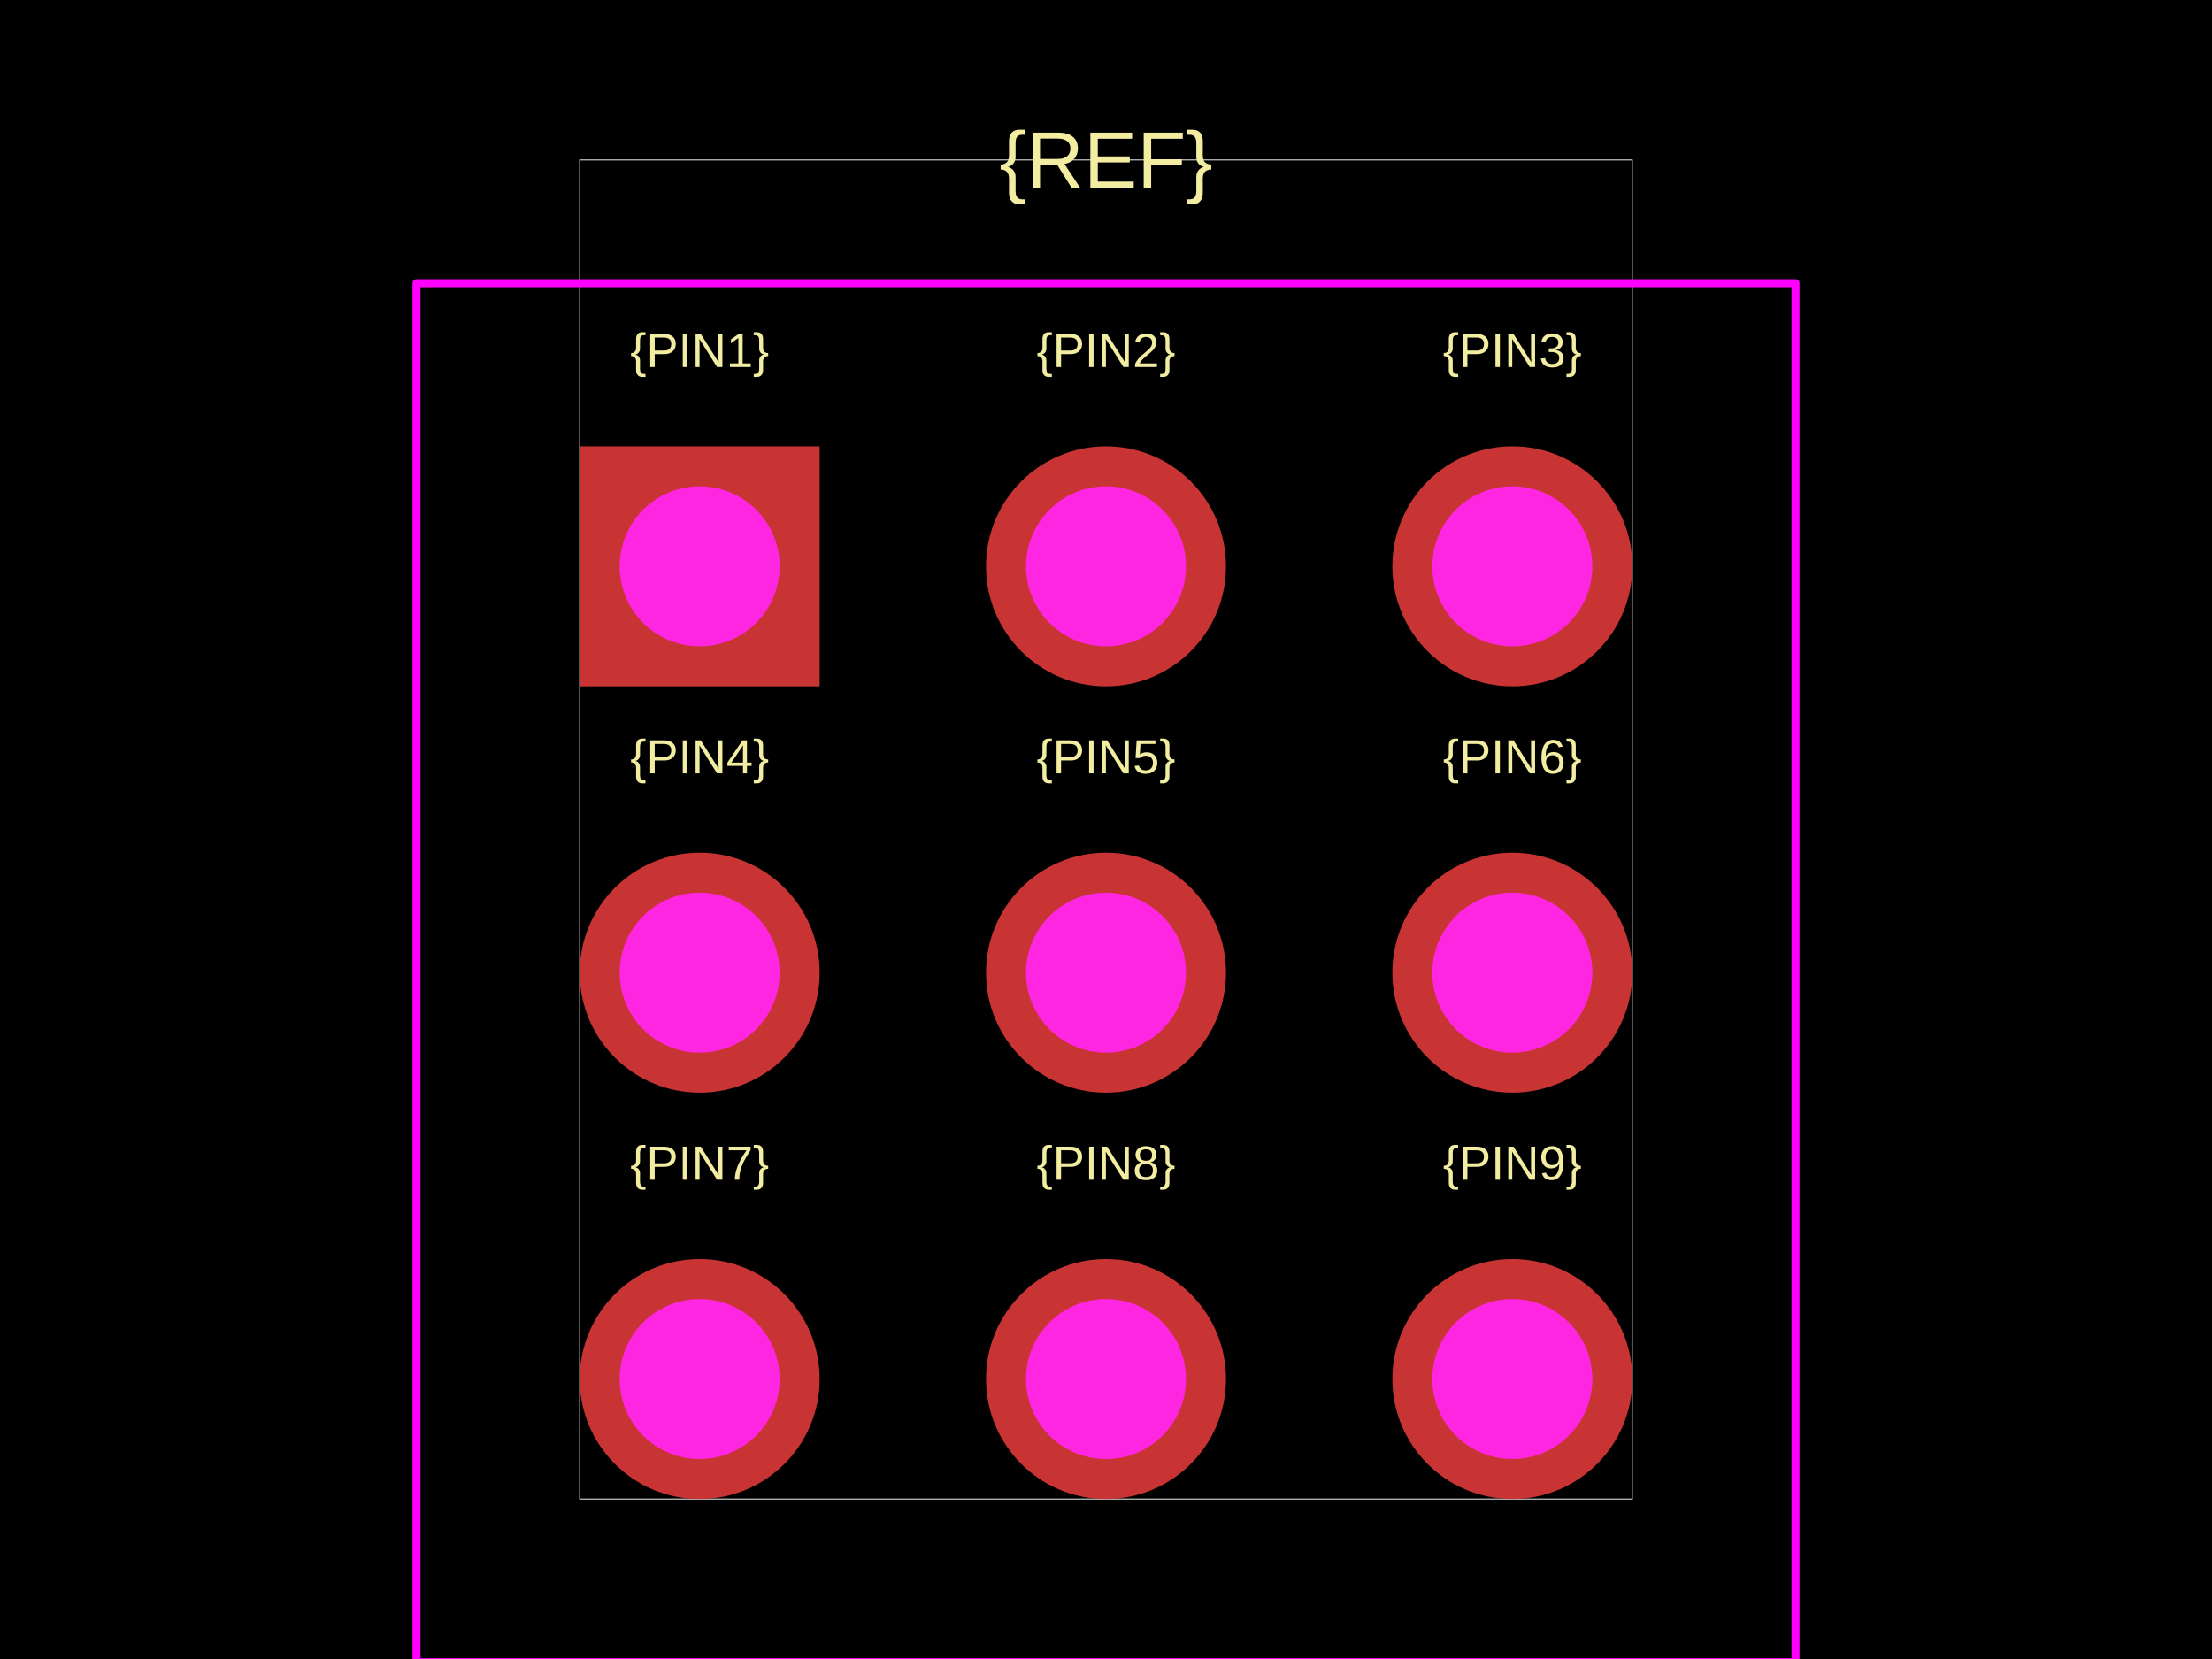
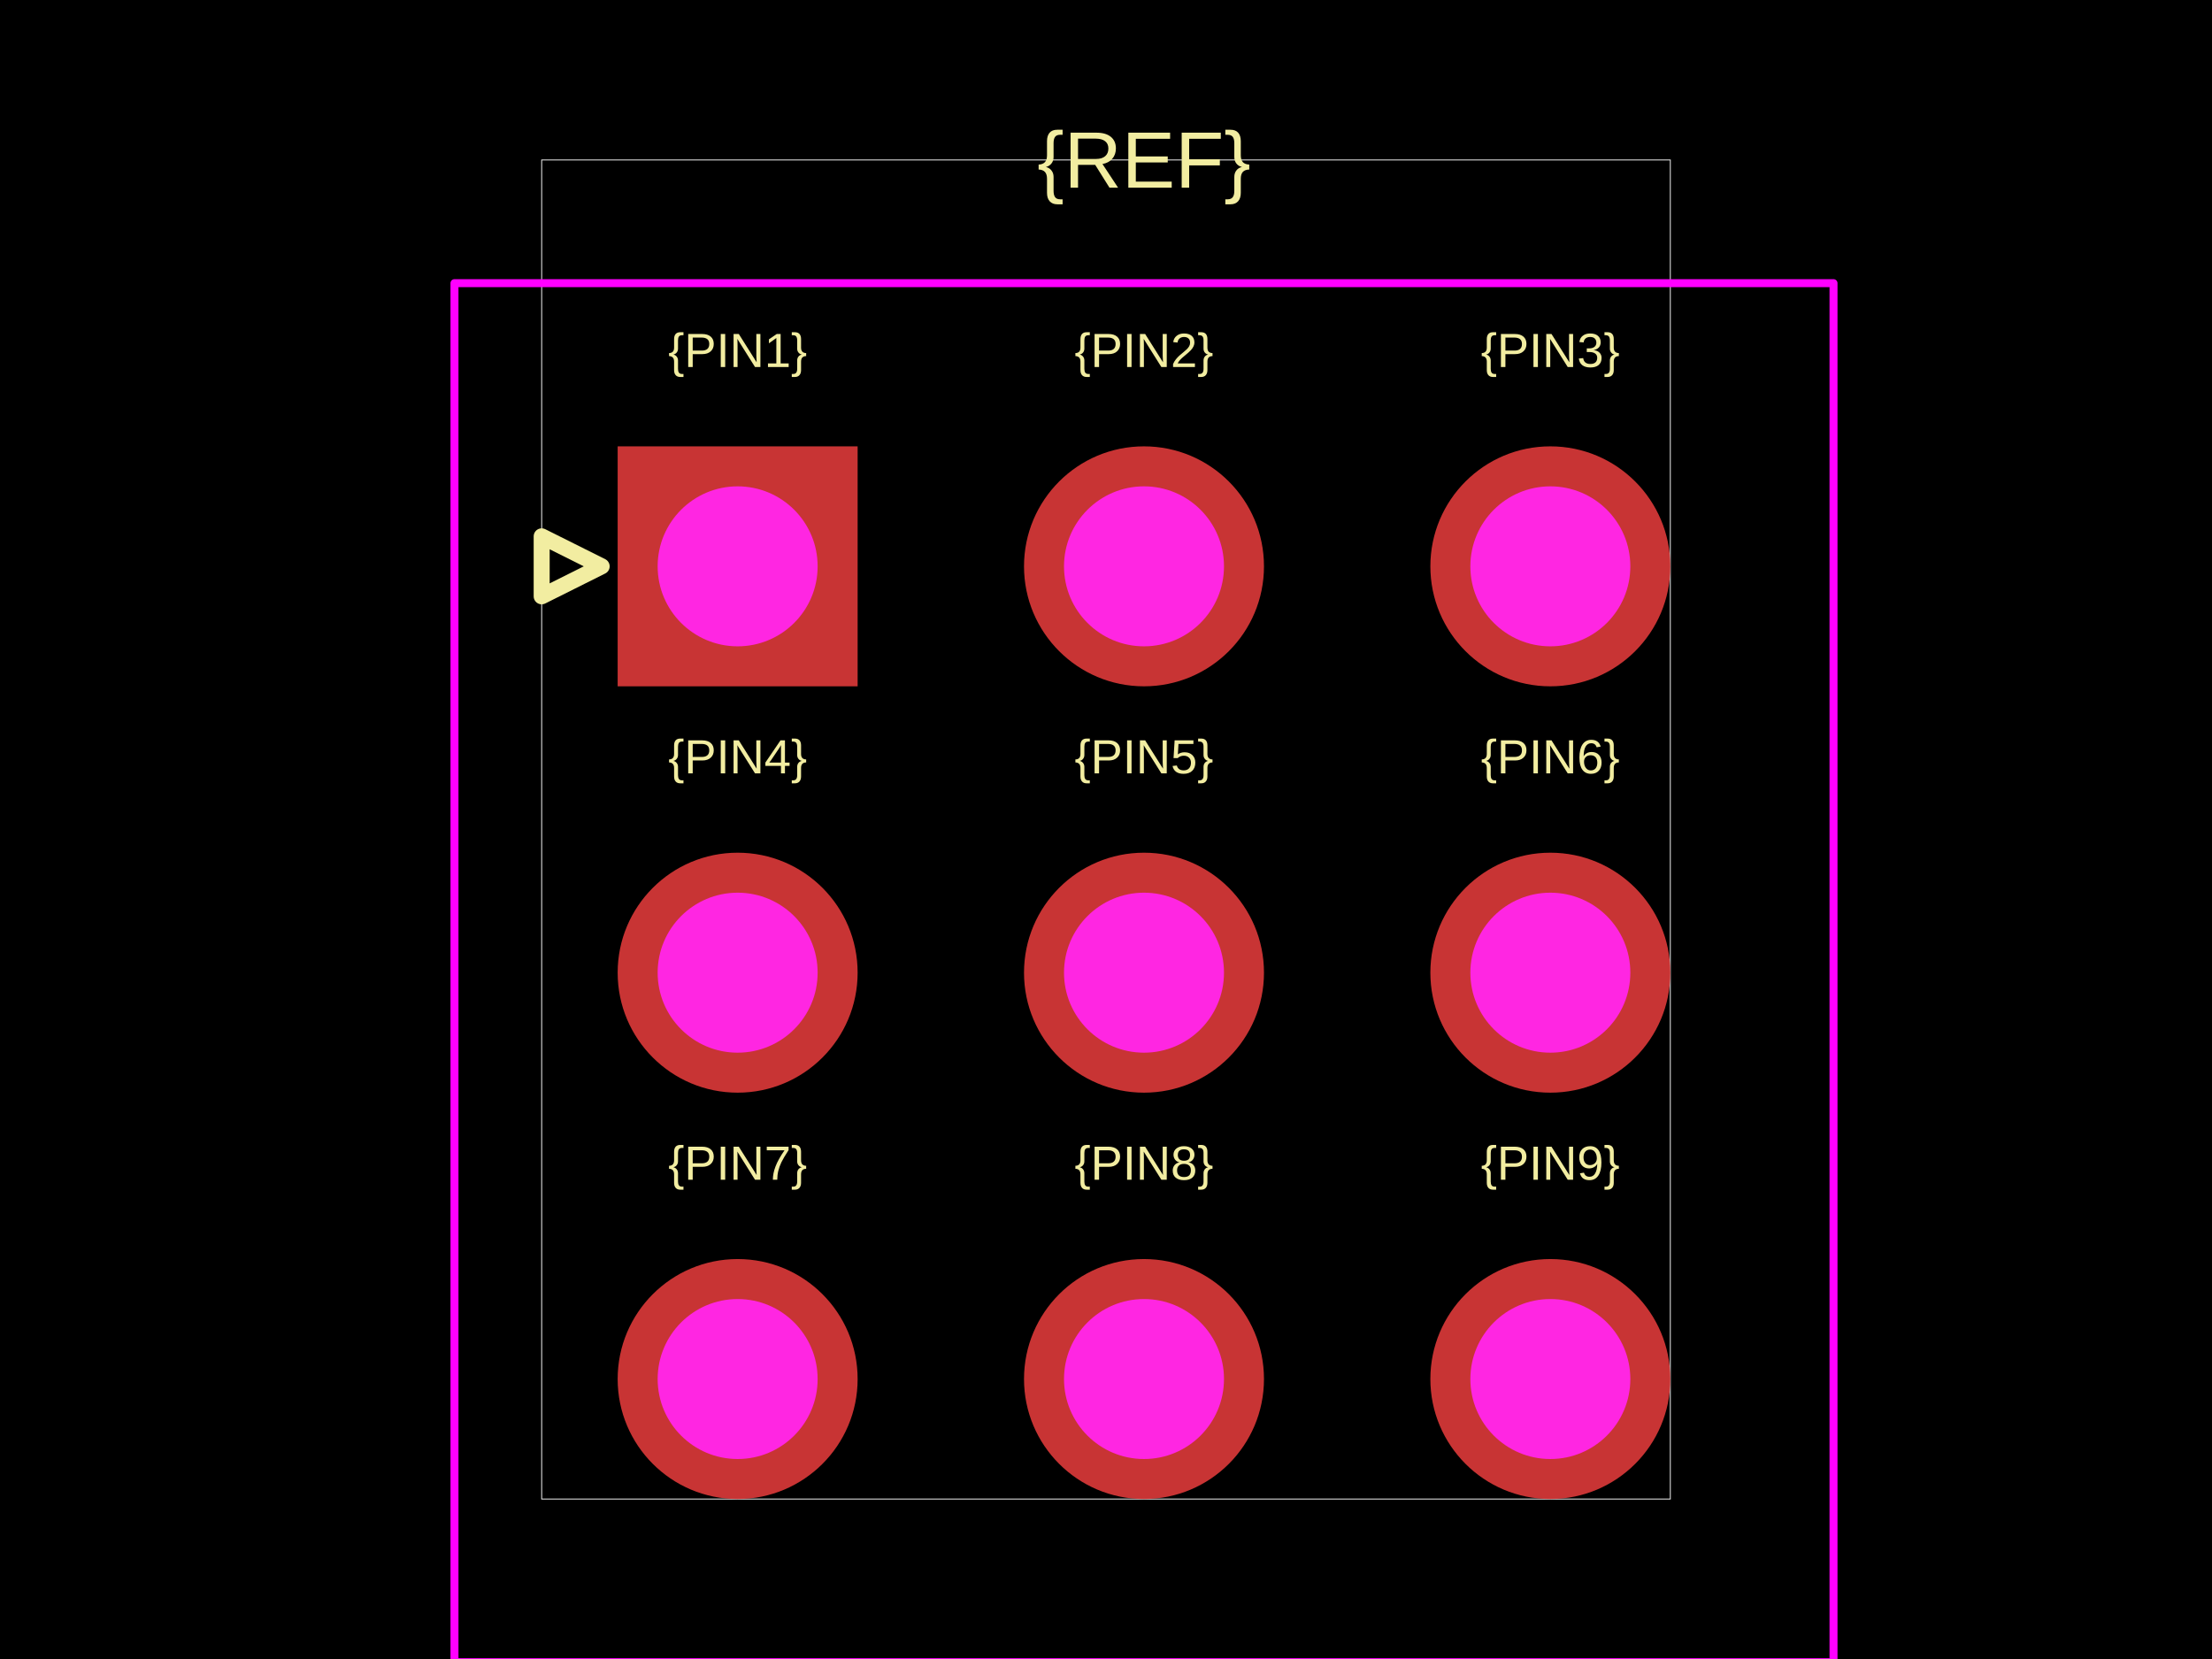
<svg xmlns="http://www.w3.org/2000/svg" width="800" height="600">
  <style />
  <rect class="boundary" x="0" y="0" fill="#000" width="800" height="600" data-type="pcb_background" data-pcb-layer="global" />
-   <rect class="pcb-boundary" fill="none" stroke="#fff" stroke-width="0.3" x="209.643" y="57.859" width="380.714" height="484.282" data-type="pcb_boundary" data-pcb-layer="global" />
-   <text x="0" y="0" dx="0" dy="0" fill="#f2eda1" font-family="Arial, sans-serif" font-size="17.358" text-anchor="middle" dominant-baseline="central" transform="matrix(1,0,0,1,253.0376,126.7117)" class="pcb-silkscreen-text pcb-silkscreen-top" data-pcb-silkscreen-text-id="silkscreen_text_1" stroke="none" data-type="pcb_silkscreen_text" data-pcb-layer="top">{PIN1}</text>
-   <text x="0" y="0" dx="0" dy="0" fill="#f2eda1" font-family="Arial, sans-serif" font-size="17.358" text-anchor="middle" dominant-baseline="central" transform="matrix(1,0,0,1,400,126.7117)" class="pcb-silkscreen-text pcb-silkscreen-top" data-pcb-silkscreen-text-id="silkscreen_text_1" stroke="none" data-type="pcb_silkscreen_text" data-pcb-layer="top">{PIN2}</text>
-   <text x="0" y="0" dx="0" dy="0" fill="#f2eda1" font-family="Arial, sans-serif" font-size="17.358" text-anchor="middle" dominant-baseline="central" transform="matrix(1,0,0,1,546.9624,126.7117)" class="pcb-silkscreen-text pcb-silkscreen-top" data-pcb-silkscreen-text-id="silkscreen_text_1" stroke="none" data-type="pcb_silkscreen_text" data-pcb-layer="top">{PIN3}</text>
-   <text x="0" y="0" dx="0" dy="0" fill="#f2eda1" font-family="Arial, sans-serif" font-size="17.358" text-anchor="middle" dominant-baseline="central" transform="matrix(1,0,0,1,253.0376,273.6741)" class="pcb-silkscreen-text pcb-silkscreen-top" data-pcb-silkscreen-text-id="silkscreen_text_1" stroke="none" data-type="pcb_silkscreen_text" data-pcb-layer="top">{PIN4}</text>
-   <text x="0" y="0" dx="0" dy="0" fill="#f2eda1" font-family="Arial, sans-serif" font-size="17.358" text-anchor="middle" dominant-baseline="central" transform="matrix(1,0,0,1,400,273.6741)" class="pcb-silkscreen-text pcb-silkscreen-top" data-pcb-silkscreen-text-id="silkscreen_text_1" stroke="none" data-type="pcb_silkscreen_text" data-pcb-layer="top">{PIN5}</text>
-   <text x="0" y="0" dx="0" dy="0" fill="#f2eda1" font-family="Arial, sans-serif" font-size="17.358" text-anchor="middle" dominant-baseline="central" transform="matrix(1,0,0,1,546.9624,273.6741)" class="pcb-silkscreen-text pcb-silkscreen-top" data-pcb-silkscreen-text-id="silkscreen_text_1" stroke="none" data-type="pcb_silkscreen_text" data-pcb-layer="top">{PIN6}</text>
-   <text x="0" y="0" dx="0" dy="0" fill="#f2eda1" font-family="Arial, sans-serif" font-size="17.358" text-anchor="middle" dominant-baseline="central" transform="matrix(1,0,0,1,253.0376,420.6365)" class="pcb-silkscreen-text pcb-silkscreen-top" data-pcb-silkscreen-text-id="silkscreen_text_1" stroke="none" data-type="pcb_silkscreen_text" data-pcb-layer="top">{PIN7}</text>
-   <text x="0" y="0" dx="0" dy="0" fill="#f2eda1" font-family="Arial, sans-serif" font-size="17.358" text-anchor="middle" dominant-baseline="central" transform="matrix(1,0,0,1,400,420.6365)" class="pcb-silkscreen-text pcb-silkscreen-top" data-pcb-silkscreen-text-id="silkscreen_text_1" stroke="none" data-type="pcb_silkscreen_text" data-pcb-layer="top">{PIN8}</text>
-   <text x="0" y="0" dx="0" dy="0" fill="#f2eda1" font-family="Arial, sans-serif" font-size="17.358" text-anchor="middle" dominant-baseline="central" transform="matrix(1,0,0,1,546.9624,420.6365)" class="pcb-silkscreen-text pcb-silkscreen-top" data-pcb-silkscreen-text-id="silkscreen_text_1" stroke="none" data-type="pcb_silkscreen_text" data-pcb-layer="top">{PIN9}</text>
-   <text x="0" y="0" dx="0" dy="0" fill="#f2eda1" font-family="Arial, sans-serif" font-size="28.93" text-anchor="middle" dominant-baseline="central" transform="matrix(1,0,0,1,400,57.85921)" class="pcb-silkscreen-text pcb-silkscreen-top" data-pcb-silkscreen-text-id="silkscreen_text_1" stroke="none" data-type="pcb_silkscreen_text" data-pcb-layer="top">{REF}</text>
-   <rect x="150.627" y="102.411" width="498.746" height="498.746" class="pcb-courtyard-rect pcb-courtyard-top" data-pcb-courtyard-rect-id="" data-type="pcb_courtyard_rect" data-pcb-layer="top" stroke-linejoin="round" fill="none" stroke="#FF00FF" stroke-width="2.893" />
+   <rect class="pcb-boundary" fill="none" stroke="#fff" stroke-width="0.3" x="195.902" y="57.859" width="408.197" height="484.282" data-type="pcb_boundary" data-pcb-layer="global" />
+   <text x="0" y="0" dx="0" dy="0" fill="#f2eda1" font-family="Arial, sans-serif" font-size="17.358" text-anchor="middle" dominant-baseline="central" transform="matrix(1,0,0,1,266.7792,126.7117)" class="pcb-silkscreen-text pcb-silkscreen-top" data-pcb-silkscreen-text-id="silkscreen_text_1" stroke="none" data-type="pcb_silkscreen_text" data-pcb-layer="top">{PIN1}</text>
+   <text x="0" y="0" dx="0" dy="0" fill="#f2eda1" font-family="Arial, sans-serif" font-size="17.358" text-anchor="middle" dominant-baseline="central" transform="matrix(1,0,0,1,413.7416,126.7117)" class="pcb-silkscreen-text pcb-silkscreen-top" data-pcb-silkscreen-text-id="silkscreen_text_1" stroke="none" data-type="pcb_silkscreen_text" data-pcb-layer="top">{PIN2}</text>
+   <text x="0" y="0" dx="0" dy="0" fill="#f2eda1" font-family="Arial, sans-serif" font-size="17.358" text-anchor="middle" dominant-baseline="central" transform="matrix(1,0,0,1,560.704,126.7117)" class="pcb-silkscreen-text pcb-silkscreen-top" data-pcb-silkscreen-text-id="silkscreen_text_1" stroke="none" data-type="pcb_silkscreen_text" data-pcb-layer="top">{PIN3}</text>
+   <text x="0" y="0" dx="0" dy="0" fill="#f2eda1" font-family="Arial, sans-serif" font-size="17.358" text-anchor="middle" dominant-baseline="central" transform="matrix(1,0,0,1,266.7792,273.6741)" class="pcb-silkscreen-text pcb-silkscreen-top" data-pcb-silkscreen-text-id="silkscreen_text_1" stroke="none" data-type="pcb_silkscreen_text" data-pcb-layer="top">{PIN4}</text>
+   <text x="0" y="0" dx="0" dy="0" fill="#f2eda1" font-family="Arial, sans-serif" font-size="17.358" text-anchor="middle" dominant-baseline="central" transform="matrix(1,0,0,1,413.7416,273.6741)" class="pcb-silkscreen-text pcb-silkscreen-top" data-pcb-silkscreen-text-id="silkscreen_text_1" stroke="none" data-type="pcb_silkscreen_text" data-pcb-layer="top">{PIN5}</text>
+   <text x="0" y="0" dx="0" dy="0" fill="#f2eda1" font-family="Arial, sans-serif" font-size="17.358" text-anchor="middle" dominant-baseline="central" transform="matrix(1,0,0,1,560.704,273.6741)" class="pcb-silkscreen-text pcb-silkscreen-top" data-pcb-silkscreen-text-id="silkscreen_text_1" stroke="none" data-type="pcb_silkscreen_text" data-pcb-layer="top">{PIN6}</text>
+   <text x="0" y="0" dx="0" dy="0" fill="#f2eda1" font-family="Arial, sans-serif" font-size="17.358" text-anchor="middle" dominant-baseline="central" transform="matrix(1,0,0,1,266.7792,420.6365)" class="pcb-silkscreen-text pcb-silkscreen-top" data-pcb-silkscreen-text-id="silkscreen_text_1" stroke="none" data-type="pcb_silkscreen_text" data-pcb-layer="top">{PIN7}</text>
+   <text x="0" y="0" dx="0" dy="0" fill="#f2eda1" font-family="Arial, sans-serif" font-size="17.358" text-anchor="middle" dominant-baseline="central" transform="matrix(1,0,0,1,413.7416,420.6365)" class="pcb-silkscreen-text pcb-silkscreen-top" data-pcb-silkscreen-text-id="silkscreen_text_1" stroke="none" data-type="pcb_silkscreen_text" data-pcb-layer="top">{PIN8}</text>
+   <text x="0" y="0" dx="0" dy="0" fill="#f2eda1" font-family="Arial, sans-serif" font-size="17.358" text-anchor="middle" dominant-baseline="central" transform="matrix(1,0,0,1,560.704,420.6365)" class="pcb-silkscreen-text pcb-silkscreen-top" data-pcb-silkscreen-text-id="silkscreen_text_1" stroke="none" data-type="pcb_silkscreen_text" data-pcb-layer="top">{PIN9}</text>
+   <path class="pcb-silkscreen pcb-silkscreen-top" d="M 195.902 193.973 L 217.599 204.822 L 195.902 215.67 L 195.902 193.973 Z" fill="none" stroke="#f2eda1" stroke-width="5.786" stroke-linecap="round" stroke-linejoin="round" data-pcb-component-id="" data-pcb-silkscreen-path-id="pin1_arrow" data-type="pcb_silkscreen_path" data-pcb-layer="top" />
+   <text x="0" y="0" dx="0" dy="0" fill="#f2eda1" font-family="Arial, sans-serif" font-size="28.93" text-anchor="middle" dominant-baseline="central" transform="matrix(1,0,0,1,413.7416,57.85921)" class="pcb-silkscreen-text pcb-silkscreen-top" data-pcb-silkscreen-text-id="silkscreen_text_1" stroke="none" data-type="pcb_silkscreen_text" data-pcb-layer="top">{REF}</text>
+   <rect x="164.368" y="102.411" width="498.746" height="498.746" class="pcb-courtyard-rect pcb-courtyard-top" data-pcb-courtyard-rect-id="" data-type="pcb_courtyard_rect" data-pcb-layer="top" stroke-linejoin="round" fill="none" stroke="#FF00FF" stroke-width="2.893" />
  <g data-type="pcb_plated_hole" data-pcb-layer="through">
-     <rect class="pcb-hole-outer-pad" fill="rgb(200, 52, 52)" x="209.643" y="161.427" width="86.789" height="86.789" data-type="pcb_plated_hole" data-pcb-layer="top" />
-     <circle class="pcb-hole-inner" fill="#FF26E2" cx="253.038" cy="204.822" r="28.93" data-type="pcb_plated_hole_drill" data-pcb-layer="drill" />
+     <rect class="pcb-hole-outer-pad" fill="rgb(200, 52, 52)" x="223.385" y="161.427" width="86.789" height="86.789" data-type="pcb_plated_hole" data-pcb-layer="top" />
+     <circle class="pcb-hole-inner" fill="#FF26E2" cx="266.779" cy="204.822" r="28.93" data-type="pcb_plated_hole_drill" data-pcb-layer="drill" />
  </g>
  <g data-type="pcb_plated_hole" data-pcb-layer="through">
-     <circle class="pcb-hole-outer" fill="rgb(200, 52, 52)" cx="400" cy="204.822" r="43.394" data-type="pcb_plated_hole" data-pcb-layer="top" />
-     <circle class="pcb-hole-inner" fill="#FF26E2" cx="400" cy="204.822" r="28.93" data-type="pcb_plated_hole_drill" data-pcb-layer="drill" />
+     <circle class="pcb-hole-outer" fill="rgb(200, 52, 52)" cx="413.742" cy="204.822" r="43.394" data-type="pcb_plated_hole" data-pcb-layer="top" />
+     <circle class="pcb-hole-inner" fill="#FF26E2" cx="413.742" cy="204.822" r="28.93" data-type="pcb_plated_hole_drill" data-pcb-layer="drill" />
  </g>
  <g data-type="pcb_plated_hole" data-pcb-layer="through">
-     <circle class="pcb-hole-outer" fill="rgb(200, 52, 52)" cx="546.962" cy="204.822" r="43.394" data-type="pcb_plated_hole" data-pcb-layer="top" />
-     <circle class="pcb-hole-inner" fill="#FF26E2" cx="546.962" cy="204.822" r="28.93" data-type="pcb_plated_hole_drill" data-pcb-layer="drill" />
+     <circle class="pcb-hole-outer" fill="rgb(200, 52, 52)" cx="560.704" cy="204.822" r="43.394" data-type="pcb_plated_hole" data-pcb-layer="top" />
+     <circle class="pcb-hole-inner" fill="#FF26E2" cx="560.704" cy="204.822" r="28.93" data-type="pcb_plated_hole_drill" data-pcb-layer="drill" />
  </g>
  <g data-type="pcb_plated_hole" data-pcb-layer="through">
-     <circle class="pcb-hole-outer" fill="rgb(200, 52, 52)" cx="253.038" cy="351.784" r="43.394" data-type="pcb_plated_hole" data-pcb-layer="top" />
-     <circle class="pcb-hole-inner" fill="#FF26E2" cx="253.038" cy="351.784" r="28.93" data-type="pcb_plated_hole_drill" data-pcb-layer="drill" />
+     <circle class="pcb-hole-outer" fill="rgb(200, 52, 52)" cx="266.779" cy="351.784" r="43.394" data-type="pcb_plated_hole" data-pcb-layer="top" />
+     <circle class="pcb-hole-inner" fill="#FF26E2" cx="266.779" cy="351.784" r="28.93" data-type="pcb_plated_hole_drill" data-pcb-layer="drill" />
  </g>
  <g data-type="pcb_plated_hole" data-pcb-layer="through">
-     <circle class="pcb-hole-outer" fill="rgb(200, 52, 52)" cx="400" cy="351.784" r="43.394" data-type="pcb_plated_hole" data-pcb-layer="top" />
-     <circle class="pcb-hole-inner" fill="#FF26E2" cx="400" cy="351.784" r="28.93" data-type="pcb_plated_hole_drill" data-pcb-layer="drill" />
+     <circle class="pcb-hole-outer" fill="rgb(200, 52, 52)" cx="413.742" cy="351.784" r="43.394" data-type="pcb_plated_hole" data-pcb-layer="top" />
+     <circle class="pcb-hole-inner" fill="#FF26E2" cx="413.742" cy="351.784" r="28.93" data-type="pcb_plated_hole_drill" data-pcb-layer="drill" />
  </g>
  <g data-type="pcb_plated_hole" data-pcb-layer="through">
-     <circle class="pcb-hole-outer" fill="rgb(200, 52, 52)" cx="546.962" cy="351.784" r="43.394" data-type="pcb_plated_hole" data-pcb-layer="top" />
-     <circle class="pcb-hole-inner" fill="#FF26E2" cx="546.962" cy="351.784" r="28.93" data-type="pcb_plated_hole_drill" data-pcb-layer="drill" />
+     <circle class="pcb-hole-outer" fill="rgb(200, 52, 52)" cx="560.704" cy="351.784" r="43.394" data-type="pcb_plated_hole" data-pcb-layer="top" />
+     <circle class="pcb-hole-inner" fill="#FF26E2" cx="560.704" cy="351.784" r="28.93" data-type="pcb_plated_hole_drill" data-pcb-layer="drill" />
  </g>
  <g data-type="pcb_plated_hole" data-pcb-layer="through">
-     <circle class="pcb-hole-outer" fill="rgb(200, 52, 52)" cx="253.038" cy="498.746" r="43.394" data-type="pcb_plated_hole" data-pcb-layer="top" />
-     <circle class="pcb-hole-inner" fill="#FF26E2" cx="253.038" cy="498.746" r="28.93" data-type="pcb_plated_hole_drill" data-pcb-layer="drill" />
+     <circle class="pcb-hole-outer" fill="rgb(200, 52, 52)" cx="266.779" cy="498.746" r="43.394" data-type="pcb_plated_hole" data-pcb-layer="top" />
+     <circle class="pcb-hole-inner" fill="#FF26E2" cx="266.779" cy="498.746" r="28.93" data-type="pcb_plated_hole_drill" data-pcb-layer="drill" />
  </g>
  <g data-type="pcb_plated_hole" data-pcb-layer="through">
-     <circle class="pcb-hole-outer" fill="rgb(200, 52, 52)" cx="400" cy="498.746" r="43.394" data-type="pcb_plated_hole" data-pcb-layer="top" />
-     <circle class="pcb-hole-inner" fill="#FF26E2" cx="400" cy="498.746" r="28.93" data-type="pcb_plated_hole_drill" data-pcb-layer="drill" />
+     <circle class="pcb-hole-outer" fill="rgb(200, 52, 52)" cx="413.742" cy="498.746" r="43.394" data-type="pcb_plated_hole" data-pcb-layer="top" />
+     <circle class="pcb-hole-inner" fill="#FF26E2" cx="413.742" cy="498.746" r="28.93" data-type="pcb_plated_hole_drill" data-pcb-layer="drill" />
  </g>
  <g data-type="pcb_plated_hole" data-pcb-layer="through">
-     <circle class="pcb-hole-outer" fill="rgb(200, 52, 52)" cx="546.962" cy="498.746" r="43.394" data-type="pcb_plated_hole" data-pcb-layer="top" />
-     <circle class="pcb-hole-inner" fill="#FF26E2" cx="546.962" cy="498.746" r="28.93" data-type="pcb_plated_hole_drill" data-pcb-layer="drill" />
+     <circle class="pcb-hole-outer" fill="rgb(200, 52, 52)" cx="560.704" cy="498.746" r="43.394" data-type="pcb_plated_hole" data-pcb-layer="top" />
+     <circle class="pcb-hole-inner" fill="#FF26E2" cx="560.704" cy="498.746" r="28.93" data-type="pcb_plated_hole_drill" data-pcb-layer="drill" />
  </g>
</svg>
